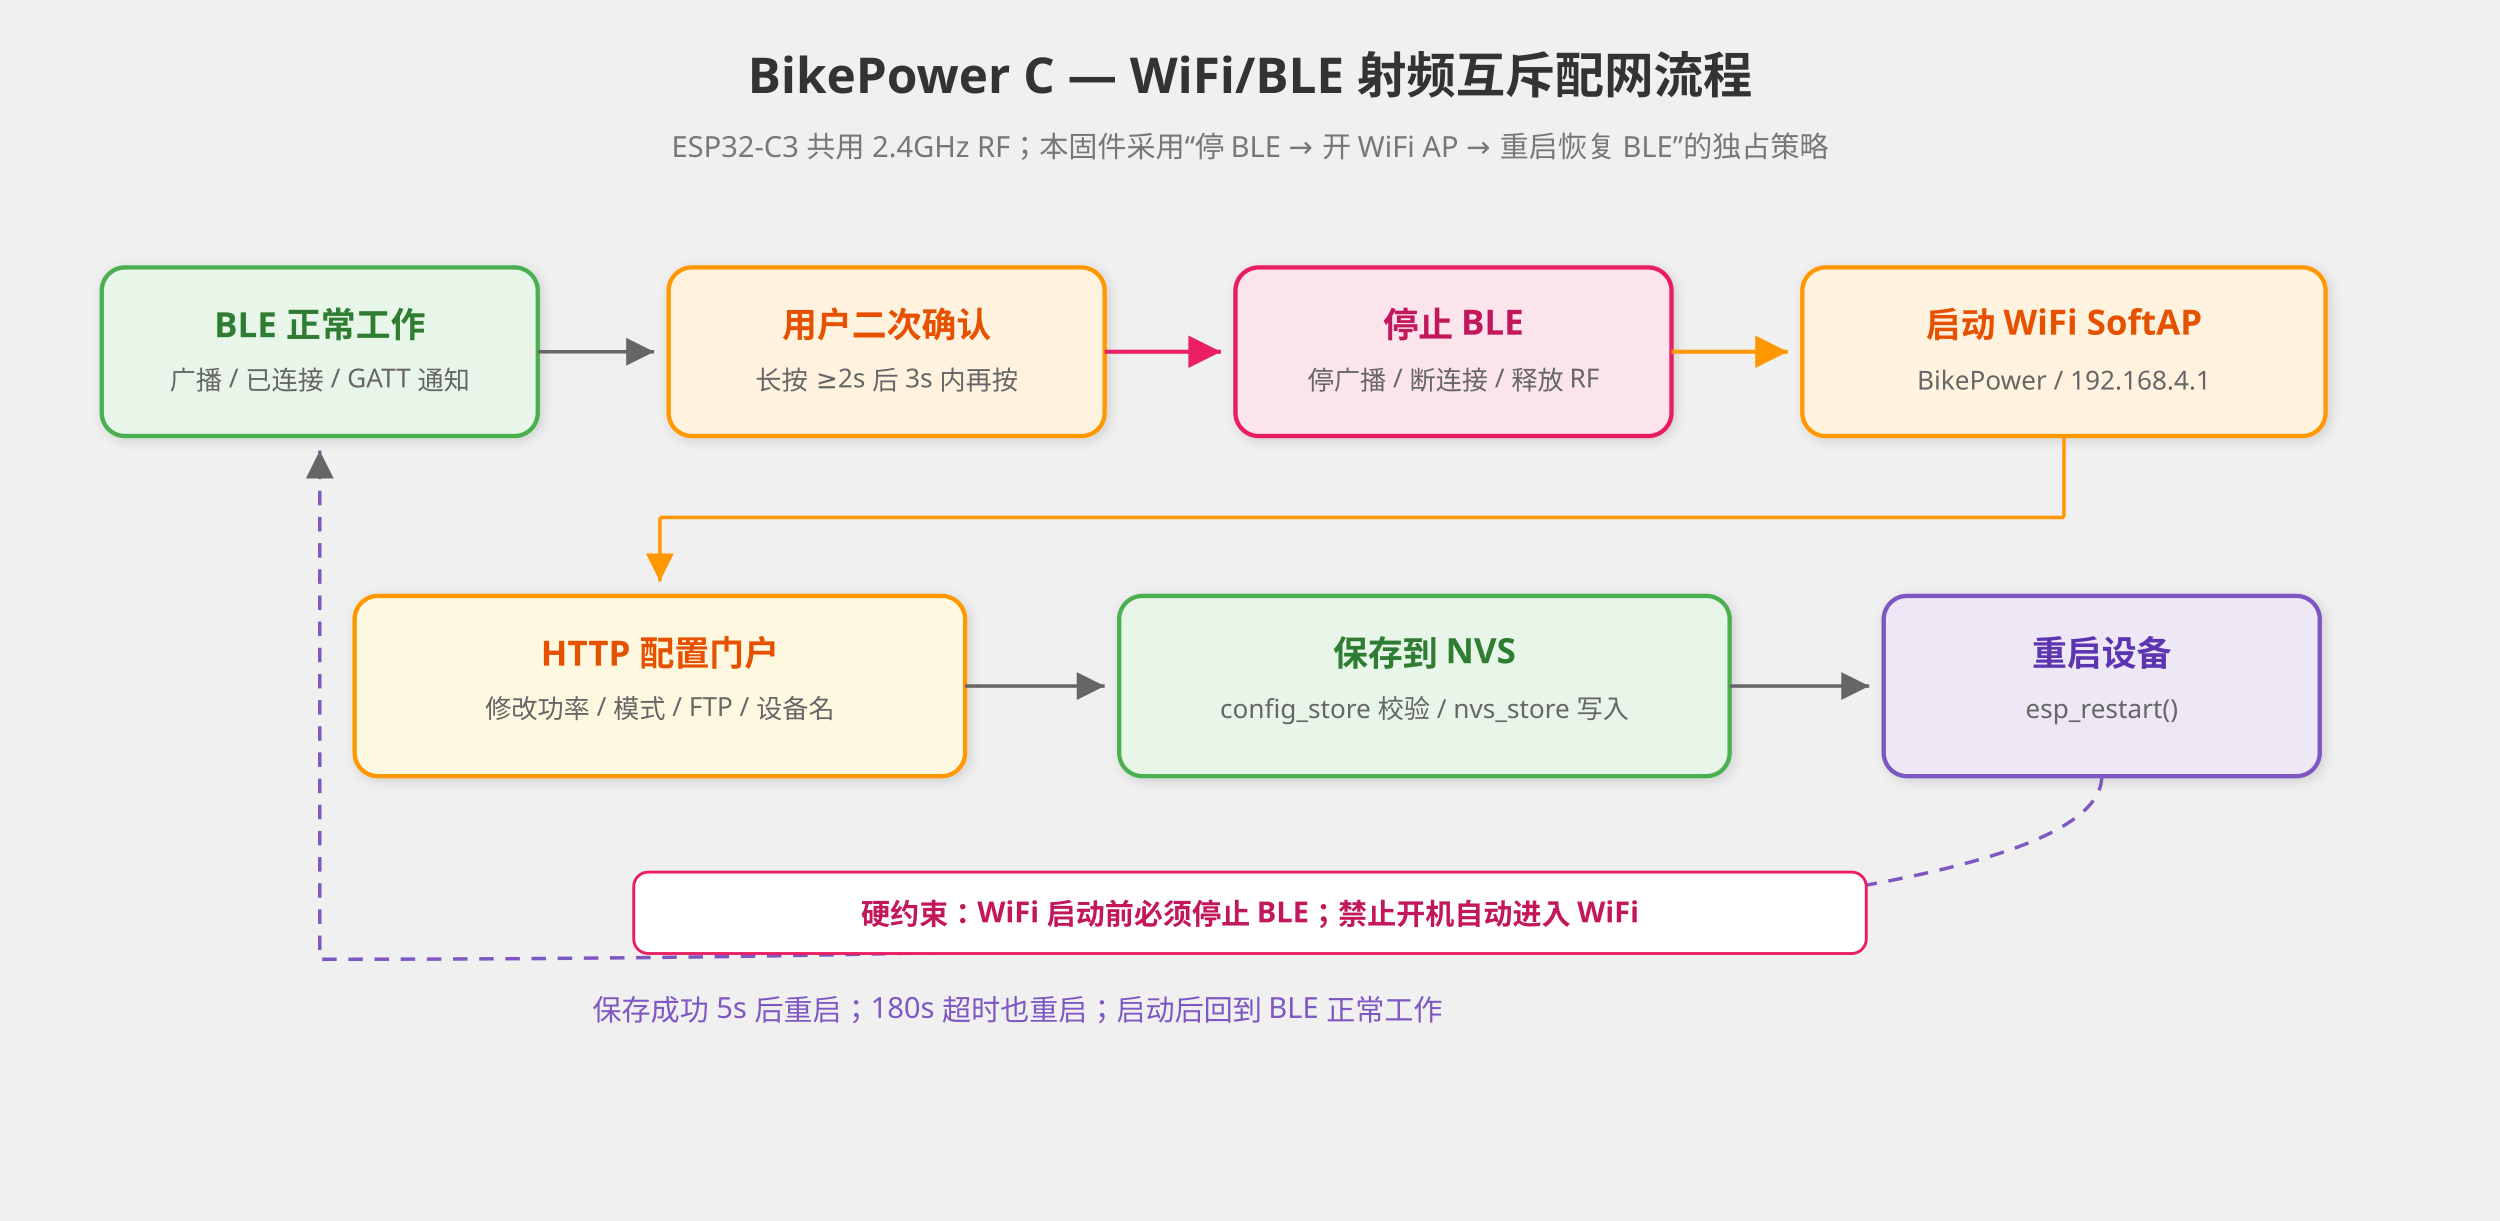
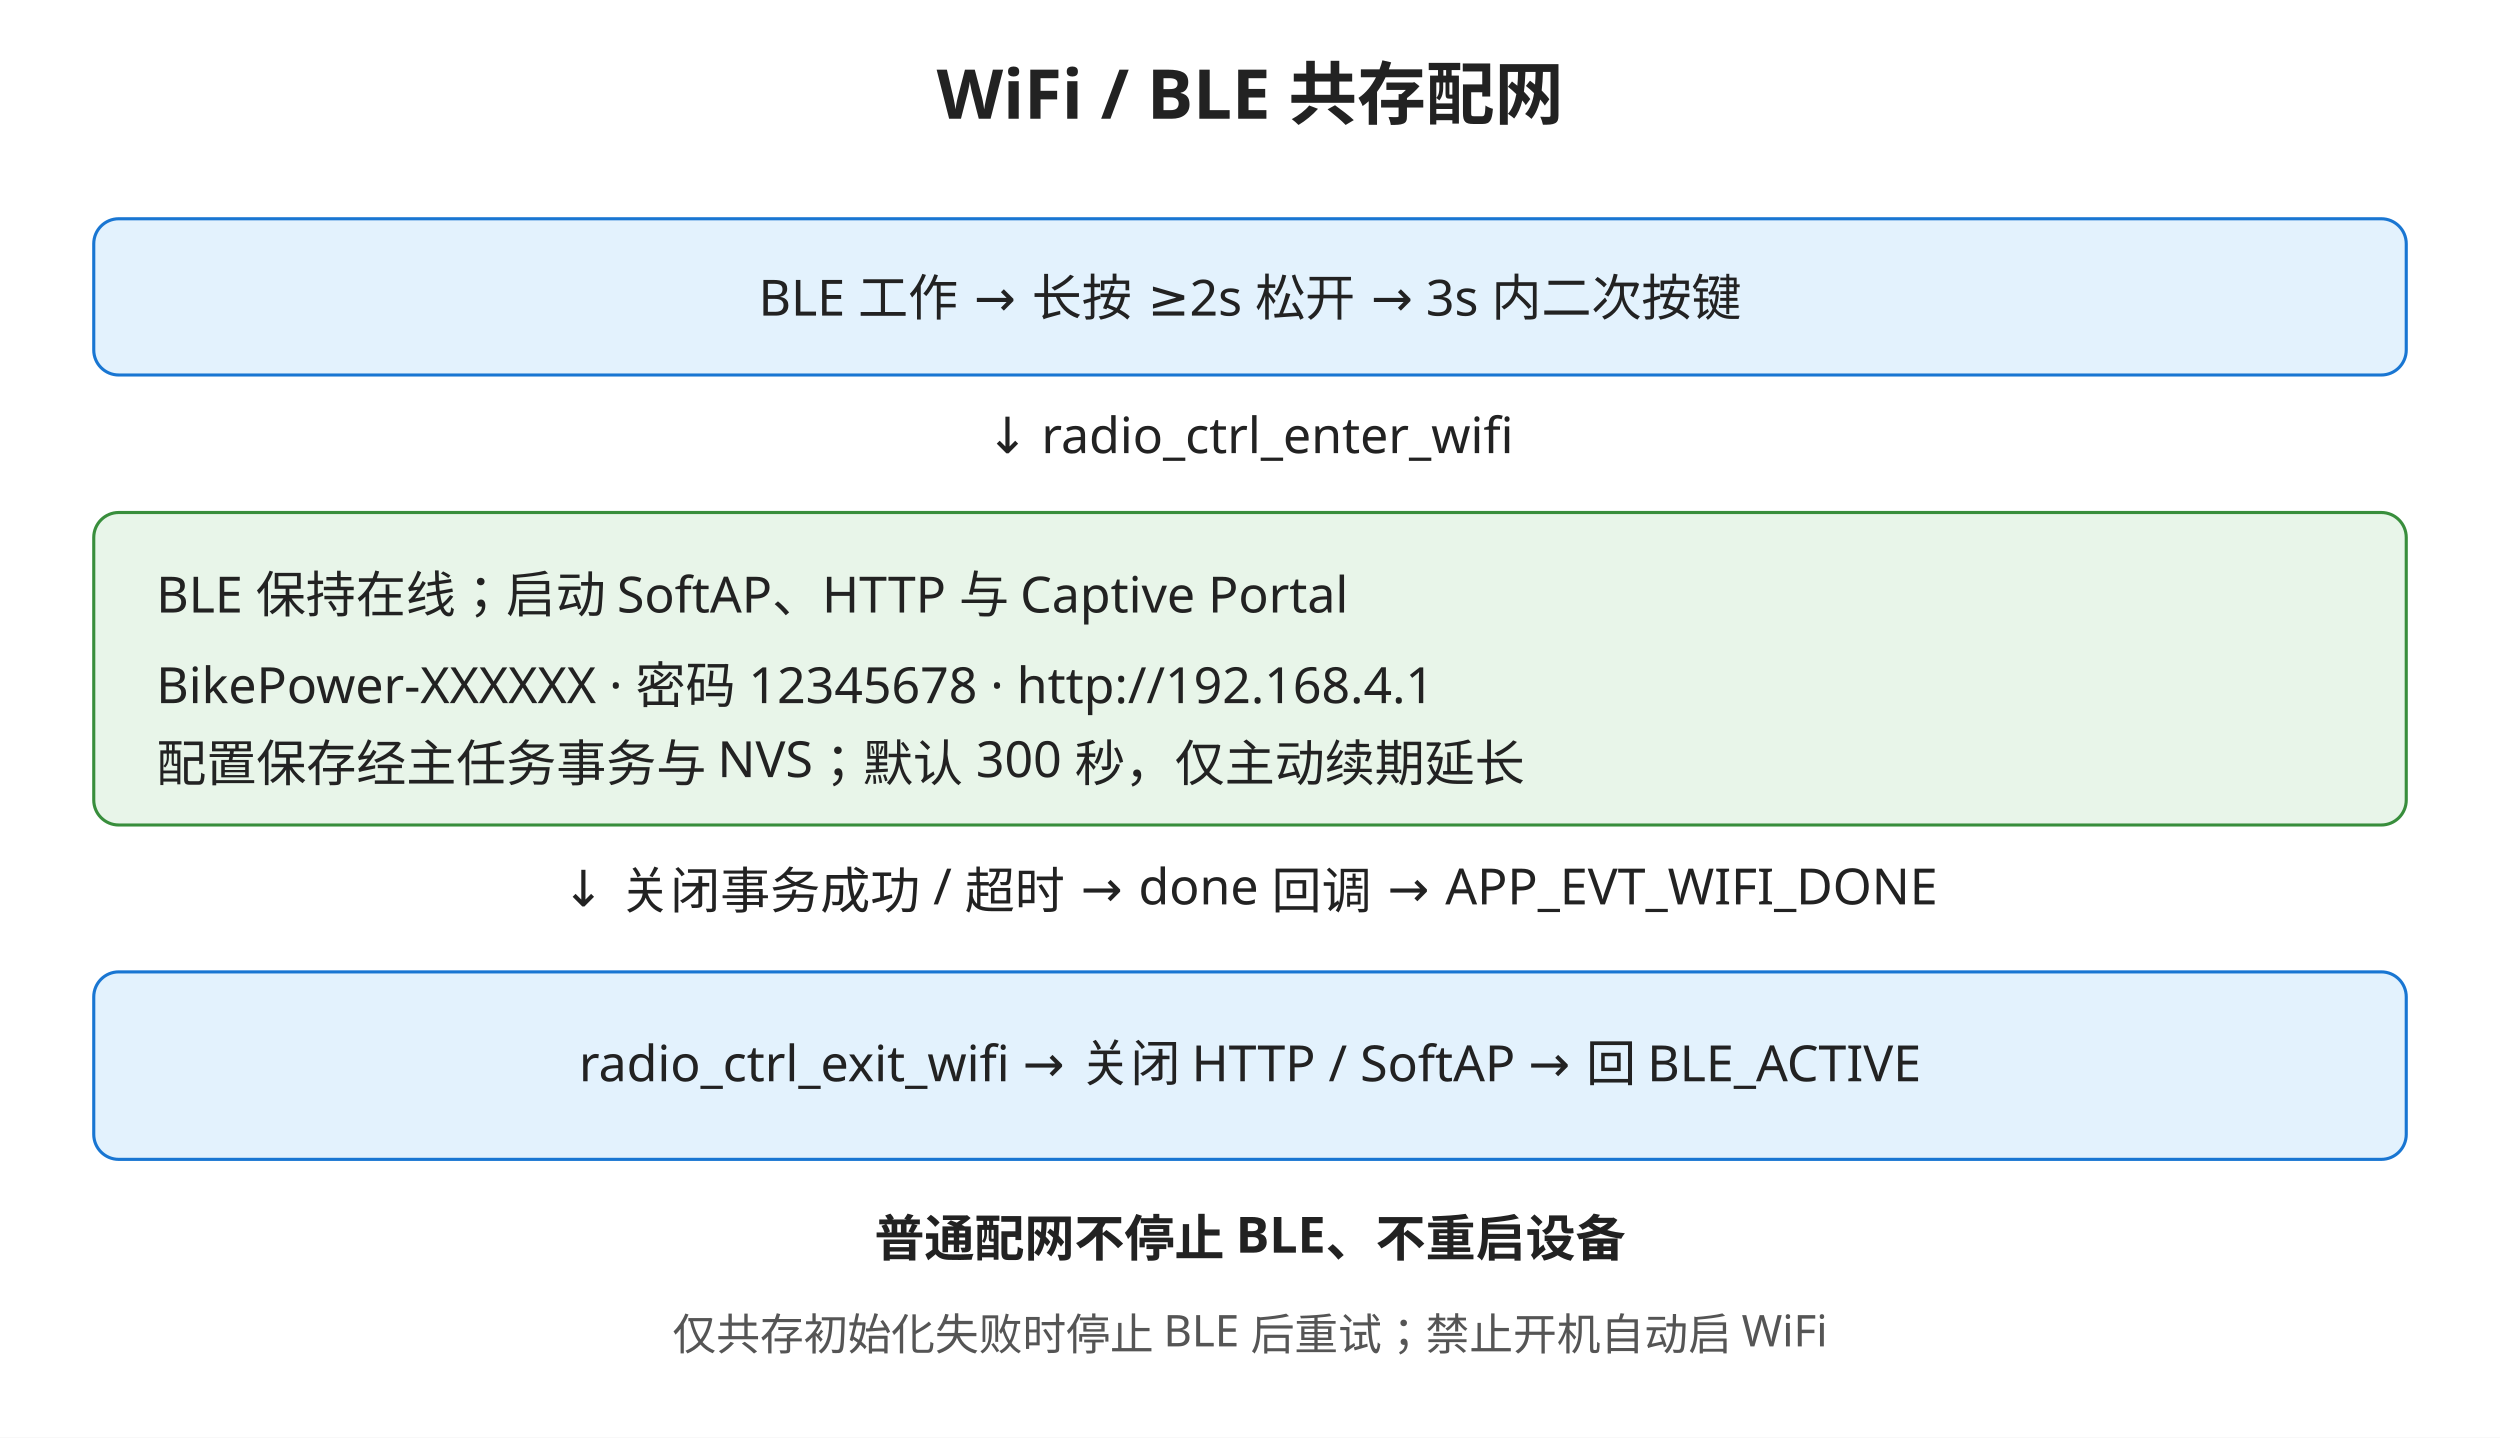
- <svg xmlns="http://www.w3.org/2000/svg" viewBox="0 0 860 420" font-family="'PingFang SC','Microsoft YaHei',sans-serif">
-   <defs>
-     <marker id="arrow" viewBox="0 0 10 10" refX="10" refY="5" markerWidth="8" markerHeight="8" orient="auto">
-       <path d="M0,0 L10,5 L0,10 Z" fill="#666" />
-     </marker>
-     <marker id="arrow-orange" viewBox="0 0 10 10" refX="10" refY="5" markerWidth="8" markerHeight="8" orient="auto">
-       <path d="M0,0 L10,5 L0,10 Z" fill="#ff9800" />
-     </marker>
-     <marker id="arrow-pink" viewBox="0 0 10 10" refX="10" refY="5" markerWidth="8" markerHeight="8" orient="auto">
-       <path d="M0,0 L10,5 L0,10 Z" fill="#e91e63" />
-     </marker>
-     <filter id="shadow">
-       <feDropShadow dx="1" dy="1" stdDeviation="2" flood-opacity="0.14" />
-     </filter>
-   </defs>
-   <text x="430" y="32" text-anchor="middle" font-size="17" font-weight="bold" fill="#333">BikePower C — WiFi/BLE 射频互斥配网流程</text>
-   <text x="430" y="54" text-anchor="middle" font-size="10" fill="#777">ESP32-C3 共用 2.4GHz RF；本固件采用“停 BLE → 开 WiFi AP → 重启恢复 BLE”的独占策略</text>
-   <rect x="35" y="92" width="150" height="58" rx="8" fill="#e8f5e9" stroke="#4caf50" stroke-width="1.5" filter="url(#shadow)" />
-   <text x="110" y="116" text-anchor="middle" font-size="12" font-weight="bold" fill="#2e7d32">BLE 正常工作</text>
-   <text x="110" y="134" text-anchor="middle" font-size="9" fill="#666">广播 / 已连接 / GATT 通知</text>
-   <rect x="230" y="92" width="150" height="58" rx="8" fill="#fff3e0" stroke="#ff9800" stroke-width="1.5" filter="url(#shadow)" />
-   <text x="305" y="116" text-anchor="middle" font-size="12" font-weight="bold" fill="#e65100">用户二次确认</text>
-   <text x="305" y="134" text-anchor="middle" font-size="9" fill="#666">长按 ≥2s 后 3s 内再按</text>
-   <rect x="425" y="92" width="150" height="58" rx="8" fill="#fce4ec" stroke="#e91e63" stroke-width="1.5" filter="url(#shadow)" />
-   <text x="500" y="116" text-anchor="middle" font-size="12" font-weight="bold" fill="#c2185b">停止 BLE</text>
-   <text x="500" y="134" text-anchor="middle" font-size="9" fill="#666">停广播 / 断连接 / 释放 RF</text>
-   <rect x="620" y="92" width="180" height="58" rx="8" fill="#fff3e0" stroke="#ff9800" stroke-width="1.5" filter="url(#shadow)" />
-   <text x="710" y="116" text-anchor="middle" font-size="12" font-weight="bold" fill="#e65100">启动 WiFi SoftAP</text>
-   <text x="710" y="134" text-anchor="middle" font-size="9" fill="#666">BikePower / 192.168.4.1</text>
-   <line x1="185" y1="121" x2="225" y2="121" stroke="#666" stroke-width="1.2" marker-end="url(#arrow)" />
-   <line x1="380" y1="121" x2="420" y2="121" stroke="#e91e63" stroke-width="1.4" marker-end="url(#arrow-pink)" />
-   <line x1="575" y1="121" x2="615" y2="121" stroke="#ff9800" stroke-width="1.4" marker-end="url(#arrow-orange)" />
-   <rect x="122" y="205" width="210" height="62" rx="8" fill="#fff8e1" stroke="#ff9800" stroke-width="1.5" filter="url(#shadow)" />
-   <text x="227" y="229" text-anchor="middle" font-size="12" font-weight="bold" fill="#e65100">HTTP 配置门户</text>
-   <text x="227" y="247" text-anchor="middle" font-size="9" fill="#666">修改功率 / 模式 / FTP / 设备名</text>
-   <rect x="385" y="205" width="210" height="62" rx="8" fill="#e8f5e9" stroke="#4caf50" stroke-width="1.5" filter="url(#shadow)" />
-   <text x="490" y="229" text-anchor="middle" font-size="12" font-weight="bold" fill="#2e7d32">保存到 NVS</text>
-   <text x="490" y="247" text-anchor="middle" font-size="9" fill="#666">config_store 校验 / nvs_store 写入</text>
-   <rect x="648" y="205" width="150" height="62" rx="8" fill="#ede7f6" stroke="#7e57c2" stroke-width="1.5" filter="url(#shadow)" />
-   <text x="723" y="229" text-anchor="middle" font-size="12" font-weight="bold" fill="#5e35b1">重启设备</text>
-   <text x="723" y="247" text-anchor="middle" font-size="9" fill="#666">esp_restart()</text>
-   <line x1="710" y1="150" x2="710" y2="178" stroke="#ff9800" stroke-width="1.2" />
-   <line x1="710" y1="178" x2="227" y2="178" stroke="#ff9800" stroke-width="1.2" />
-   <line x1="227" y1="178" x2="227" y2="200" stroke="#ff9800" stroke-width="1.2" marker-end="url(#arrow-orange)" />
-   <line x1="332" y1="236" x2="380" y2="236" stroke="#666" stroke-width="1.2" marker-end="url(#arrow)" />
-   <line x1="595" y1="236" x2="643" y2="236" stroke="#666" stroke-width="1.2" marker-end="url(#arrow)" />
-   <path d="M 723 267 Q 723 330 110 330 Q 110 220 110 155" fill="none" stroke="#7e57c2" stroke-width="1.2" stroke-dasharray="5,4" marker-end="url(#arrow)" />
-   <text x="350" y="351" text-anchor="middle" font-size="10" fill="#7e57c2">保存成功 5s 后重启；180s 超时也重启；启动后回到 BLE 正常工作</text>
-   <rect x="218" y="300" width="424" height="28" rx="5" fill="#fff" stroke="#e91e63" stroke-width="1" />
-   <text x="430" y="318" text-anchor="middle" font-size="10" font-weight="bold" fill="#c2185b">硬约束：WiFi 启动前必须停止 BLE；禁止开机自动进入 WiFi</text>
+ <svg xmlns="http://www.w3.org/2000/svg" viewBox="0 0 800 460" font-family="'PingFang SC','Microsoft YaHei',sans-serif">
+   <rect width="800" height="460" fill="#fff" />
+   <text x="400" y="38" text-anchor="middle" font-size="22" font-weight="bold" fill="#222">WiFi / BLE 共存配网</text>
+   <g font-size="16" fill="#222">
+     <rect x="30" y="70" width="740" height="50" rx="8" fill="#e3f2fd" stroke="#1976d2" />
+     <text x="400" y="101" text-anchor="middle">BLE 工作 → 长按 ≥2s 松开 → 3s 内二次按键</text>
+     <text x="400" y="145" text-anchor="middle">↓ radio_ctrl_enter_wifi</text>
+     <rect x="30" y="164" width="740" height="100" rx="8" fill="#e8f5e9" stroke="#388e3c" />
+     <text x="50" y="196">BLE 保持在线；启动 SoftAP、HTTP 与 Captive Portal</text>
+     <text x="50" y="225">BikePower-XXXXXX · 密码 12345678 · http://192.168.4.1</text>
+     <text x="50" y="250">配置保存经主任务事务与 NVS；默认 300 秒，仅主动续期延长</text>
+     <text x="400" y="290" text-anchor="middle">↓ 关闭事务成功 / 超时 → done 回调 → APP_EVT_WIFI_DONE</text>
+     <rect x="30" y="311" width="740" height="60" rx="8" fill="#e3f2fd" stroke="#1976d2" />
+     <text x="400" y="346" text-anchor="middle">radio_ctrl_exit_wifi → 关闭 HTTP / SoftAP → 回 BLE_ACTIVE</text>
+     <text x="400" y="402" text-anchor="middle" font-weight="bold">普通配网不停止 BLE、不重启设备</text>
+     <text x="400" y="432" text-anchor="middle" font-size="14" fill="#555">仅共存初始化失败时停止 BLE 后重试；禁止开机自动启 WiFi</text>
+   </g>
</svg>
